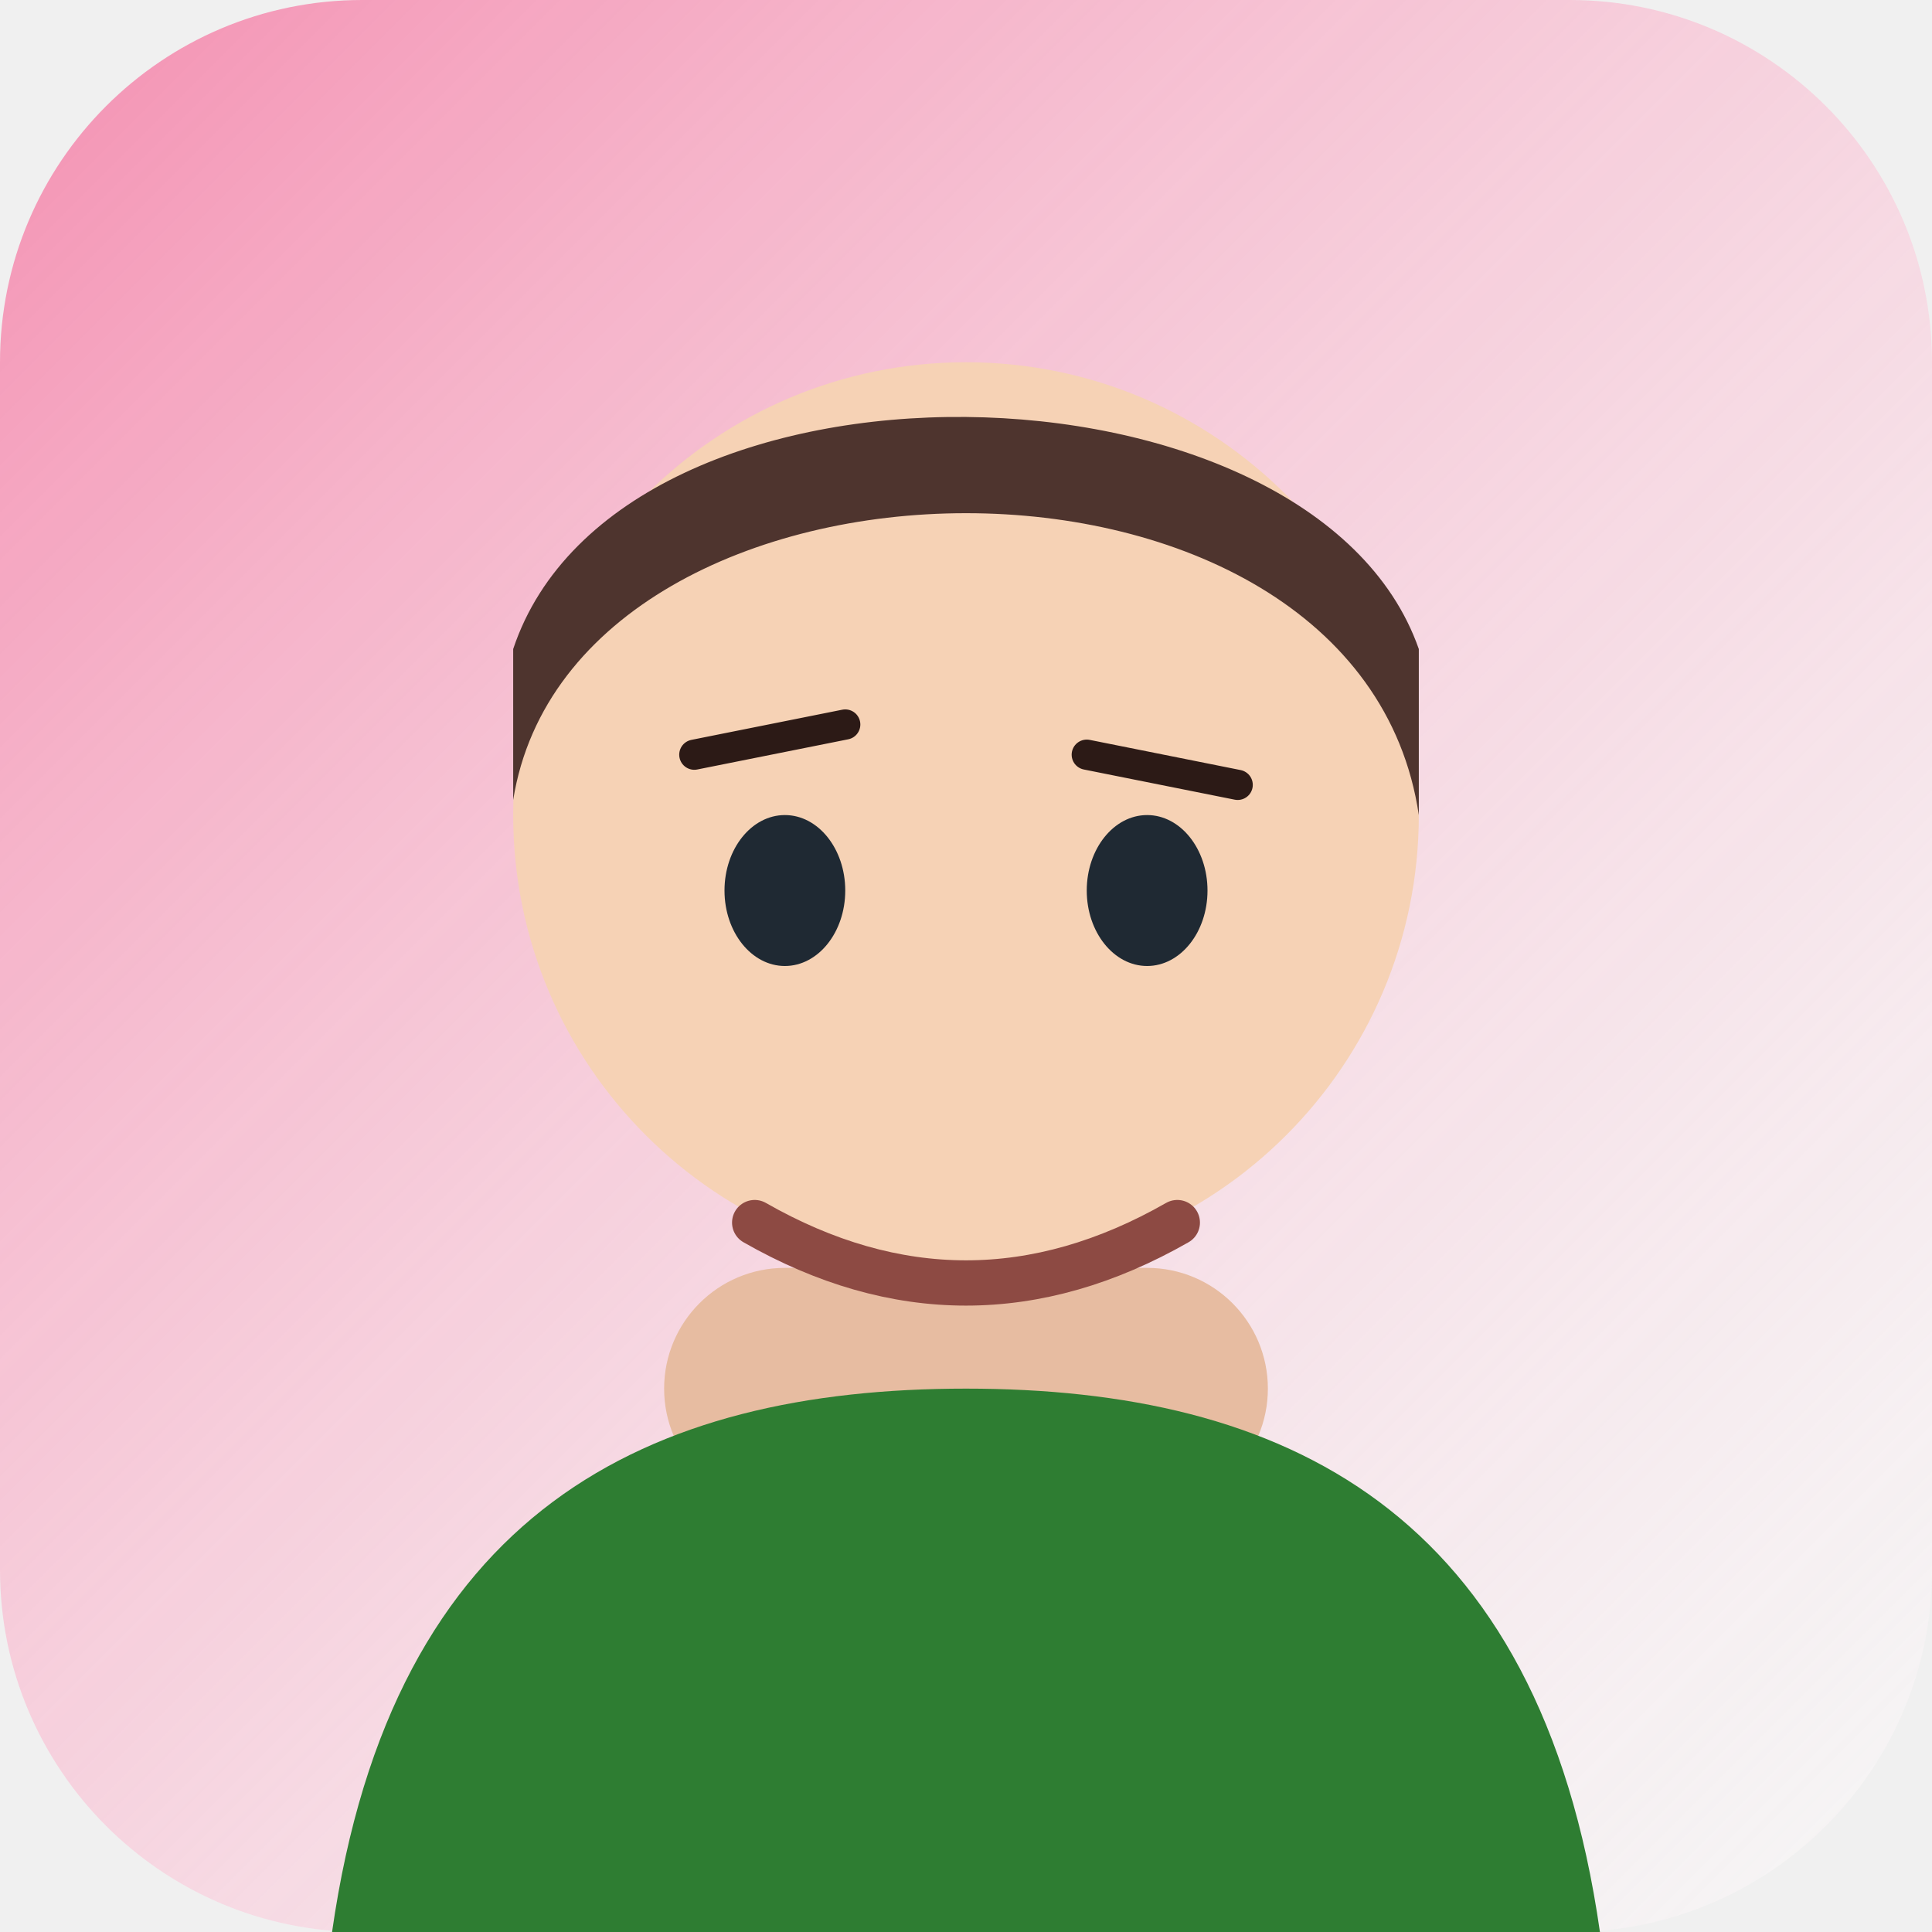
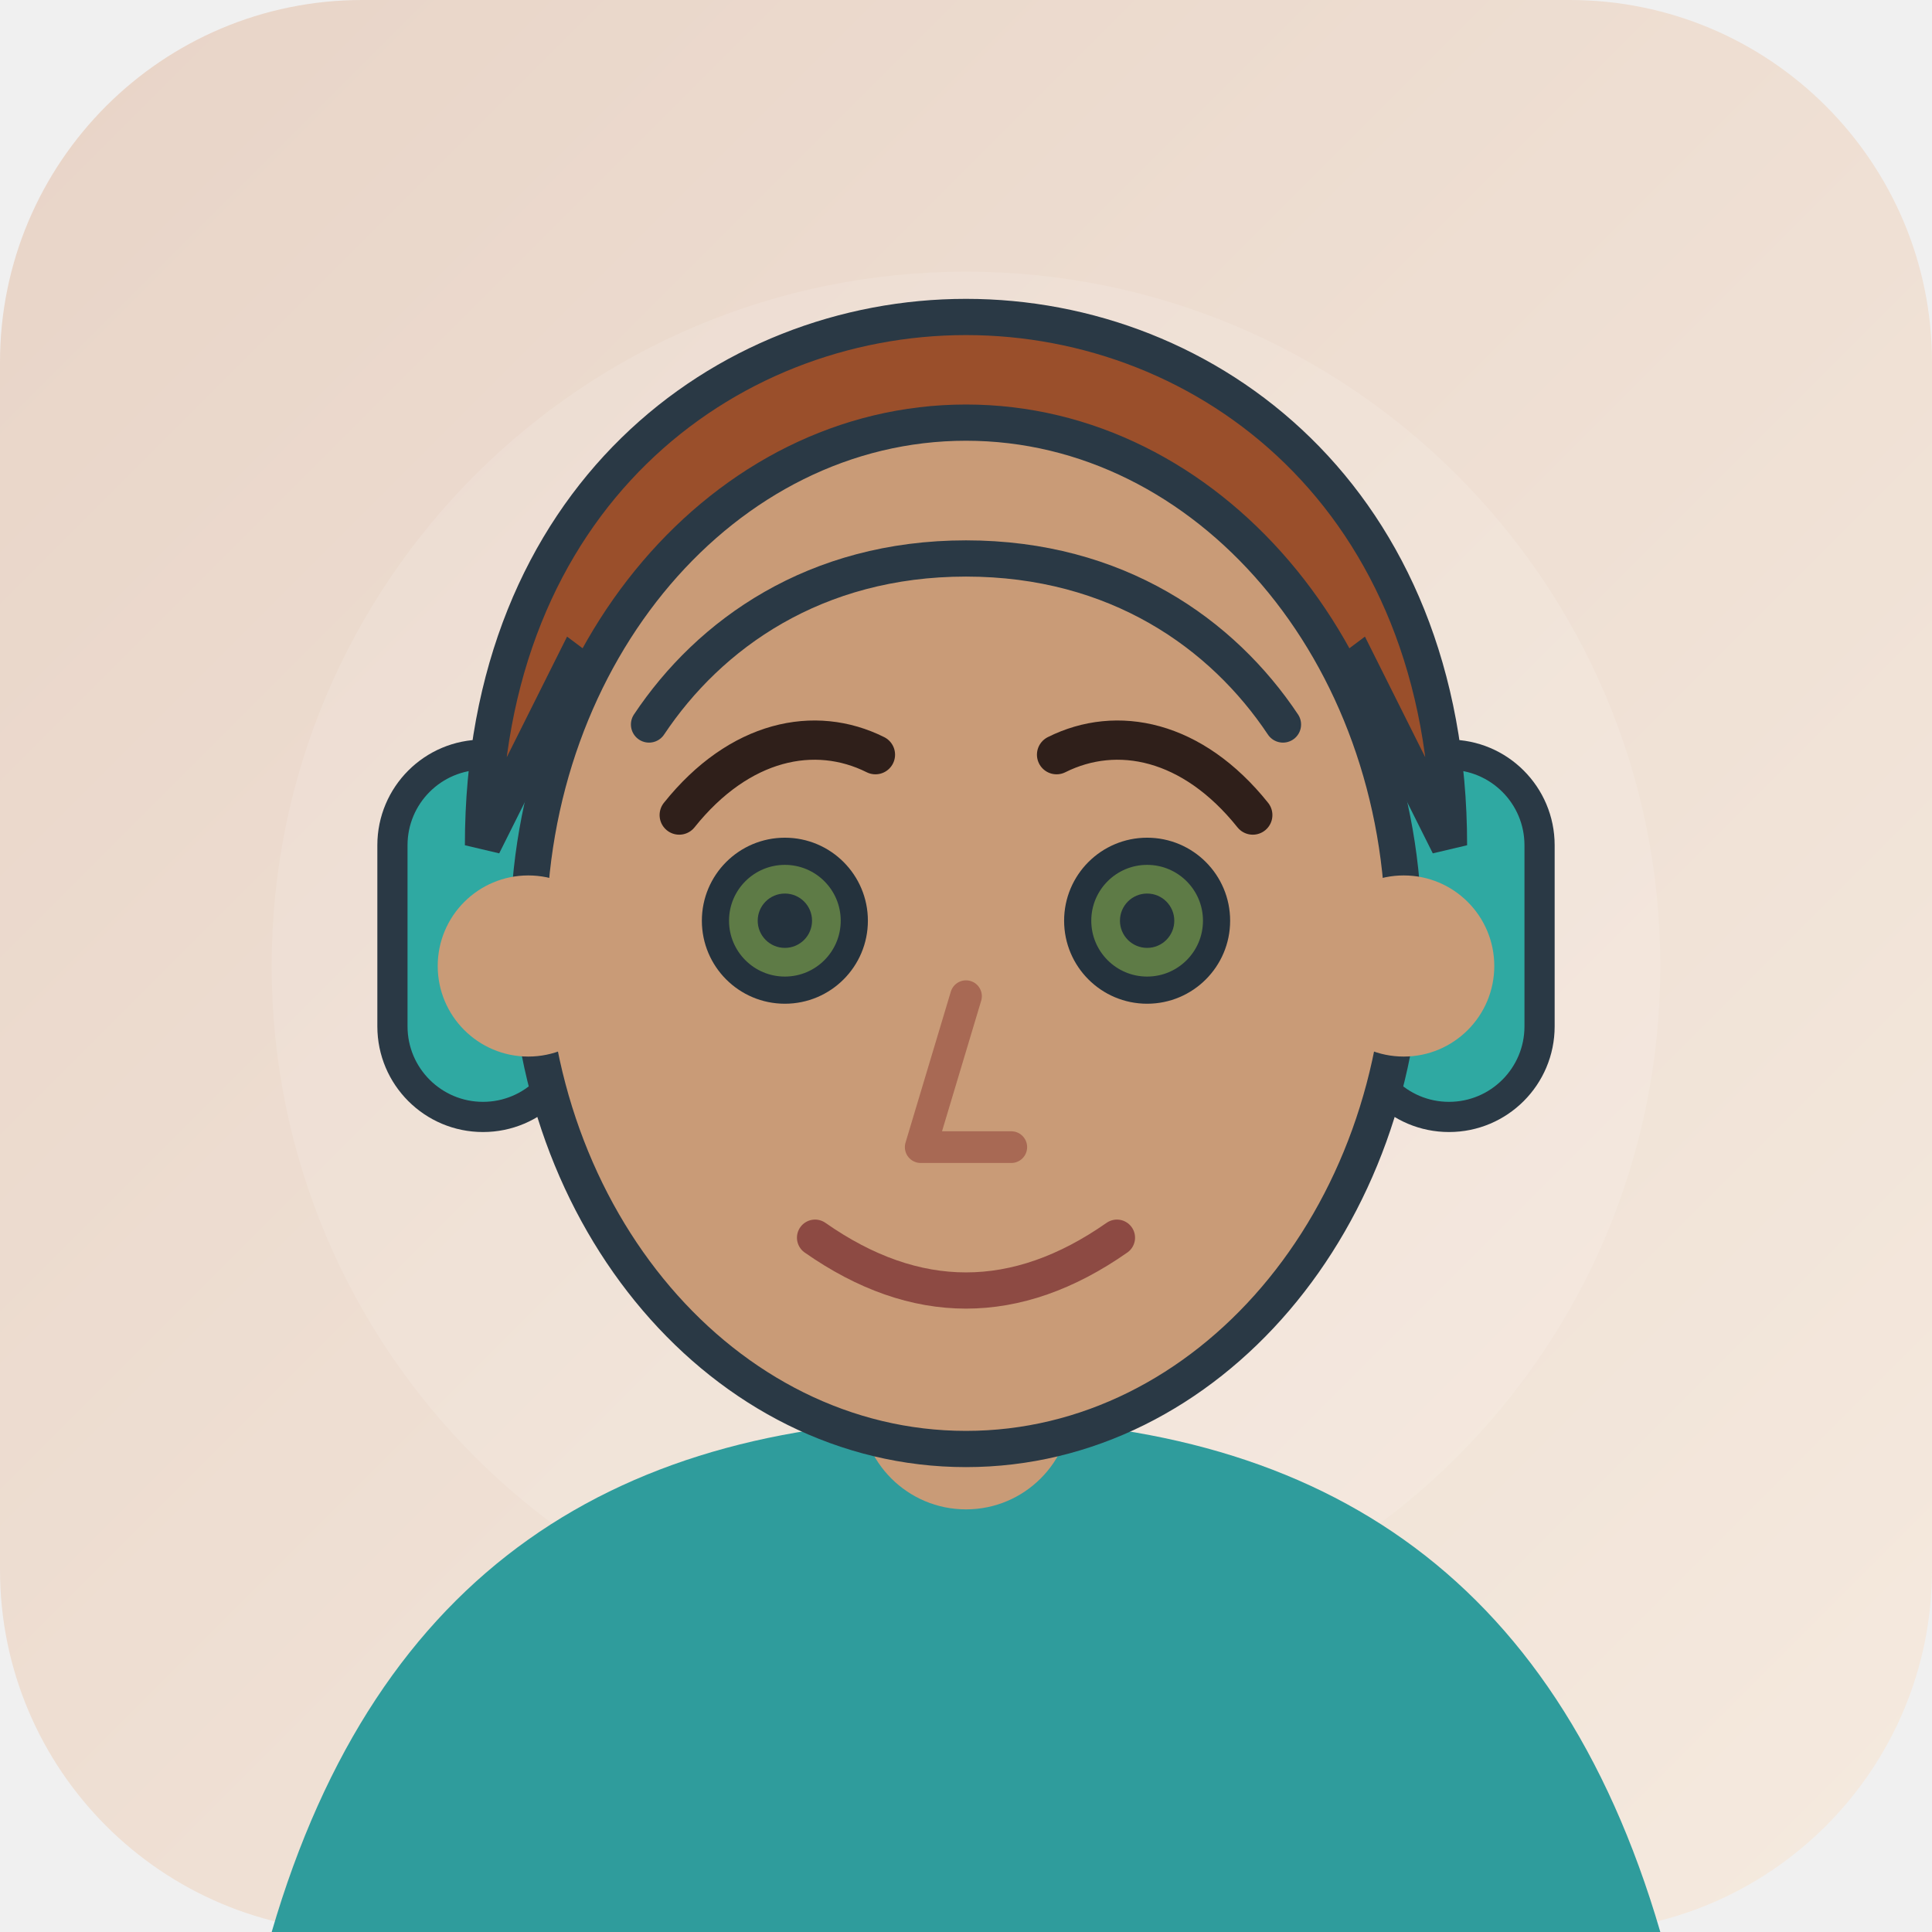
<svg xmlns="http://www.w3.org/2000/svg" width="128" height="128" viewBox="0 0 128 128" role="img" aria-labelledby="title-02 desc-02">
  <defs>
    <linearGradient id="bg-02" x1="0" y1="0" x2="1" y2="1">
-       <stop offset="0%" stop-color="#F48FB1" />
-       <stop offset="100%" stop-color="#FFFFFF" stop-opacity="0.35" />
+       <stop offset="0%" stop-color="#E8D4C7" />
+       <stop offset="100%" stop-color="#F5EADF" />
    </linearGradient>
  </defs>
  <rect width="128" height="128" rx="24" fill="url(#bg-02)" />
-   <circle cx="64" cy="54" r="30" fill="#F6D2B5" />
-   <path d="M34 53 C38 28, 90 27, 94 54 L94 43 C87 23, 41 22, 34 43 Z" fill="#4E342E" />
-   <rect x="44" y="84" width="40" height="16" rx="8" fill="#E7BCA1" />
-   <path d="M22 128 C26 100, 43 92, 64 92 C85 92, 102 100, 106 128 Z" fill="#2E7D32" />
-   <ellipse cx="52" cy="59" rx="4" ry="5" fill="#1F2933" />
-   <ellipse cx="76" cy="59" rx="4" ry="5" fill="#1F2933" />
-   <path d="M50 81 Q64 89 78 81" stroke="#8D4A43" stroke-width="3" fill="none" stroke-linecap="round" />
-   <path d="M46 50 L56 48" stroke="#2C1A16" stroke-width="2" stroke-linecap="round" />
-   <path d="M72 50 L82 52" stroke="#2C1A16" stroke-width="2" stroke-linecap="round" />
+   <circle cx="64" cy="64" r="46" fill="#FFFFFF" opacity="0.12" />
+   <path d="M18 128 C25 104 41 94 64 94 C87 94 103 104 110 128 Z" fill="#2F9C9C" />
+   <rect x="57" y="84" width="14" height="16" rx="7" fill="#C99B77" />
+   <path d="M40 45 C44 31 52 24 64 24 C76 24 84 31 88 45" stroke="#2FA9A2" stroke-width="8" fill="none" stroke-linecap="round" />
+   <rect x="26" y="50" width="12" height="24" rx="6" fill="#2FA9A2" stroke="#2A3945" stroke-width="2" />
+   <rect x="90" y="50" width="12" height="24" rx="6" fill="#2FA9A2" stroke="#2A3945" stroke-width="2" />
+   <path d="M32 56 C32 33 48 21 64 21 C80 21 96 33 96 56 L90 44 L82 50 L75 40 L64 46 L53 40 L46 50 L38 44 Z" fill="#9A4F2B" stroke="#2A3945" stroke-width="2.4" />
+   <ellipse cx="64" cy="62" rx="29" ry="34" fill="#C99B77" stroke="#2A3945" stroke-width="2.4" />
+   <circle cx="35" cy="64" r="6" fill="#C99B77" />
+   <circle cx="93" cy="64" r="6" fill="#C99B77" />
+   <path d="M43 48 C47 42 54 37 64 37 C74 37 81 42 85 48" stroke="#2A3945" stroke-width="2.4" fill="none" stroke-linecap="round" />
+   <path d="M45 54 C49 49 54 48 58 50" stroke="#2F1F1A" stroke-width="2.6" fill="none" stroke-linecap="round" />
+   <path d="M70 50 C74 48 79 49 83 54" stroke="#2F1F1A" stroke-width="2.6" fill="none" stroke-linecap="round" />
+   <circle cx="52" cy="61" r="4.6" fill="#5E7B46" stroke="#24323D" stroke-width="1.8" />
+   <circle cx="76" cy="61" r="4.6" fill="#5E7B46" stroke="#24323D" stroke-width="1.8" />
+   <circle cx="52" cy="61" r="1.8" fill="#24323D" />
+   <circle cx="76" cy="61" r="1.8" fill="#24323D" />
+   <path d="M64 66 L61 76 H67" stroke="#A86954" stroke-width="2.1" fill="none" stroke-linecap="round" stroke-linejoin="round" />
+   <path d="M54 82 Q64 89 74 82" stroke="#8D4A43" stroke-width="2.4" fill="none" stroke-linecap="round" />
</svg>
